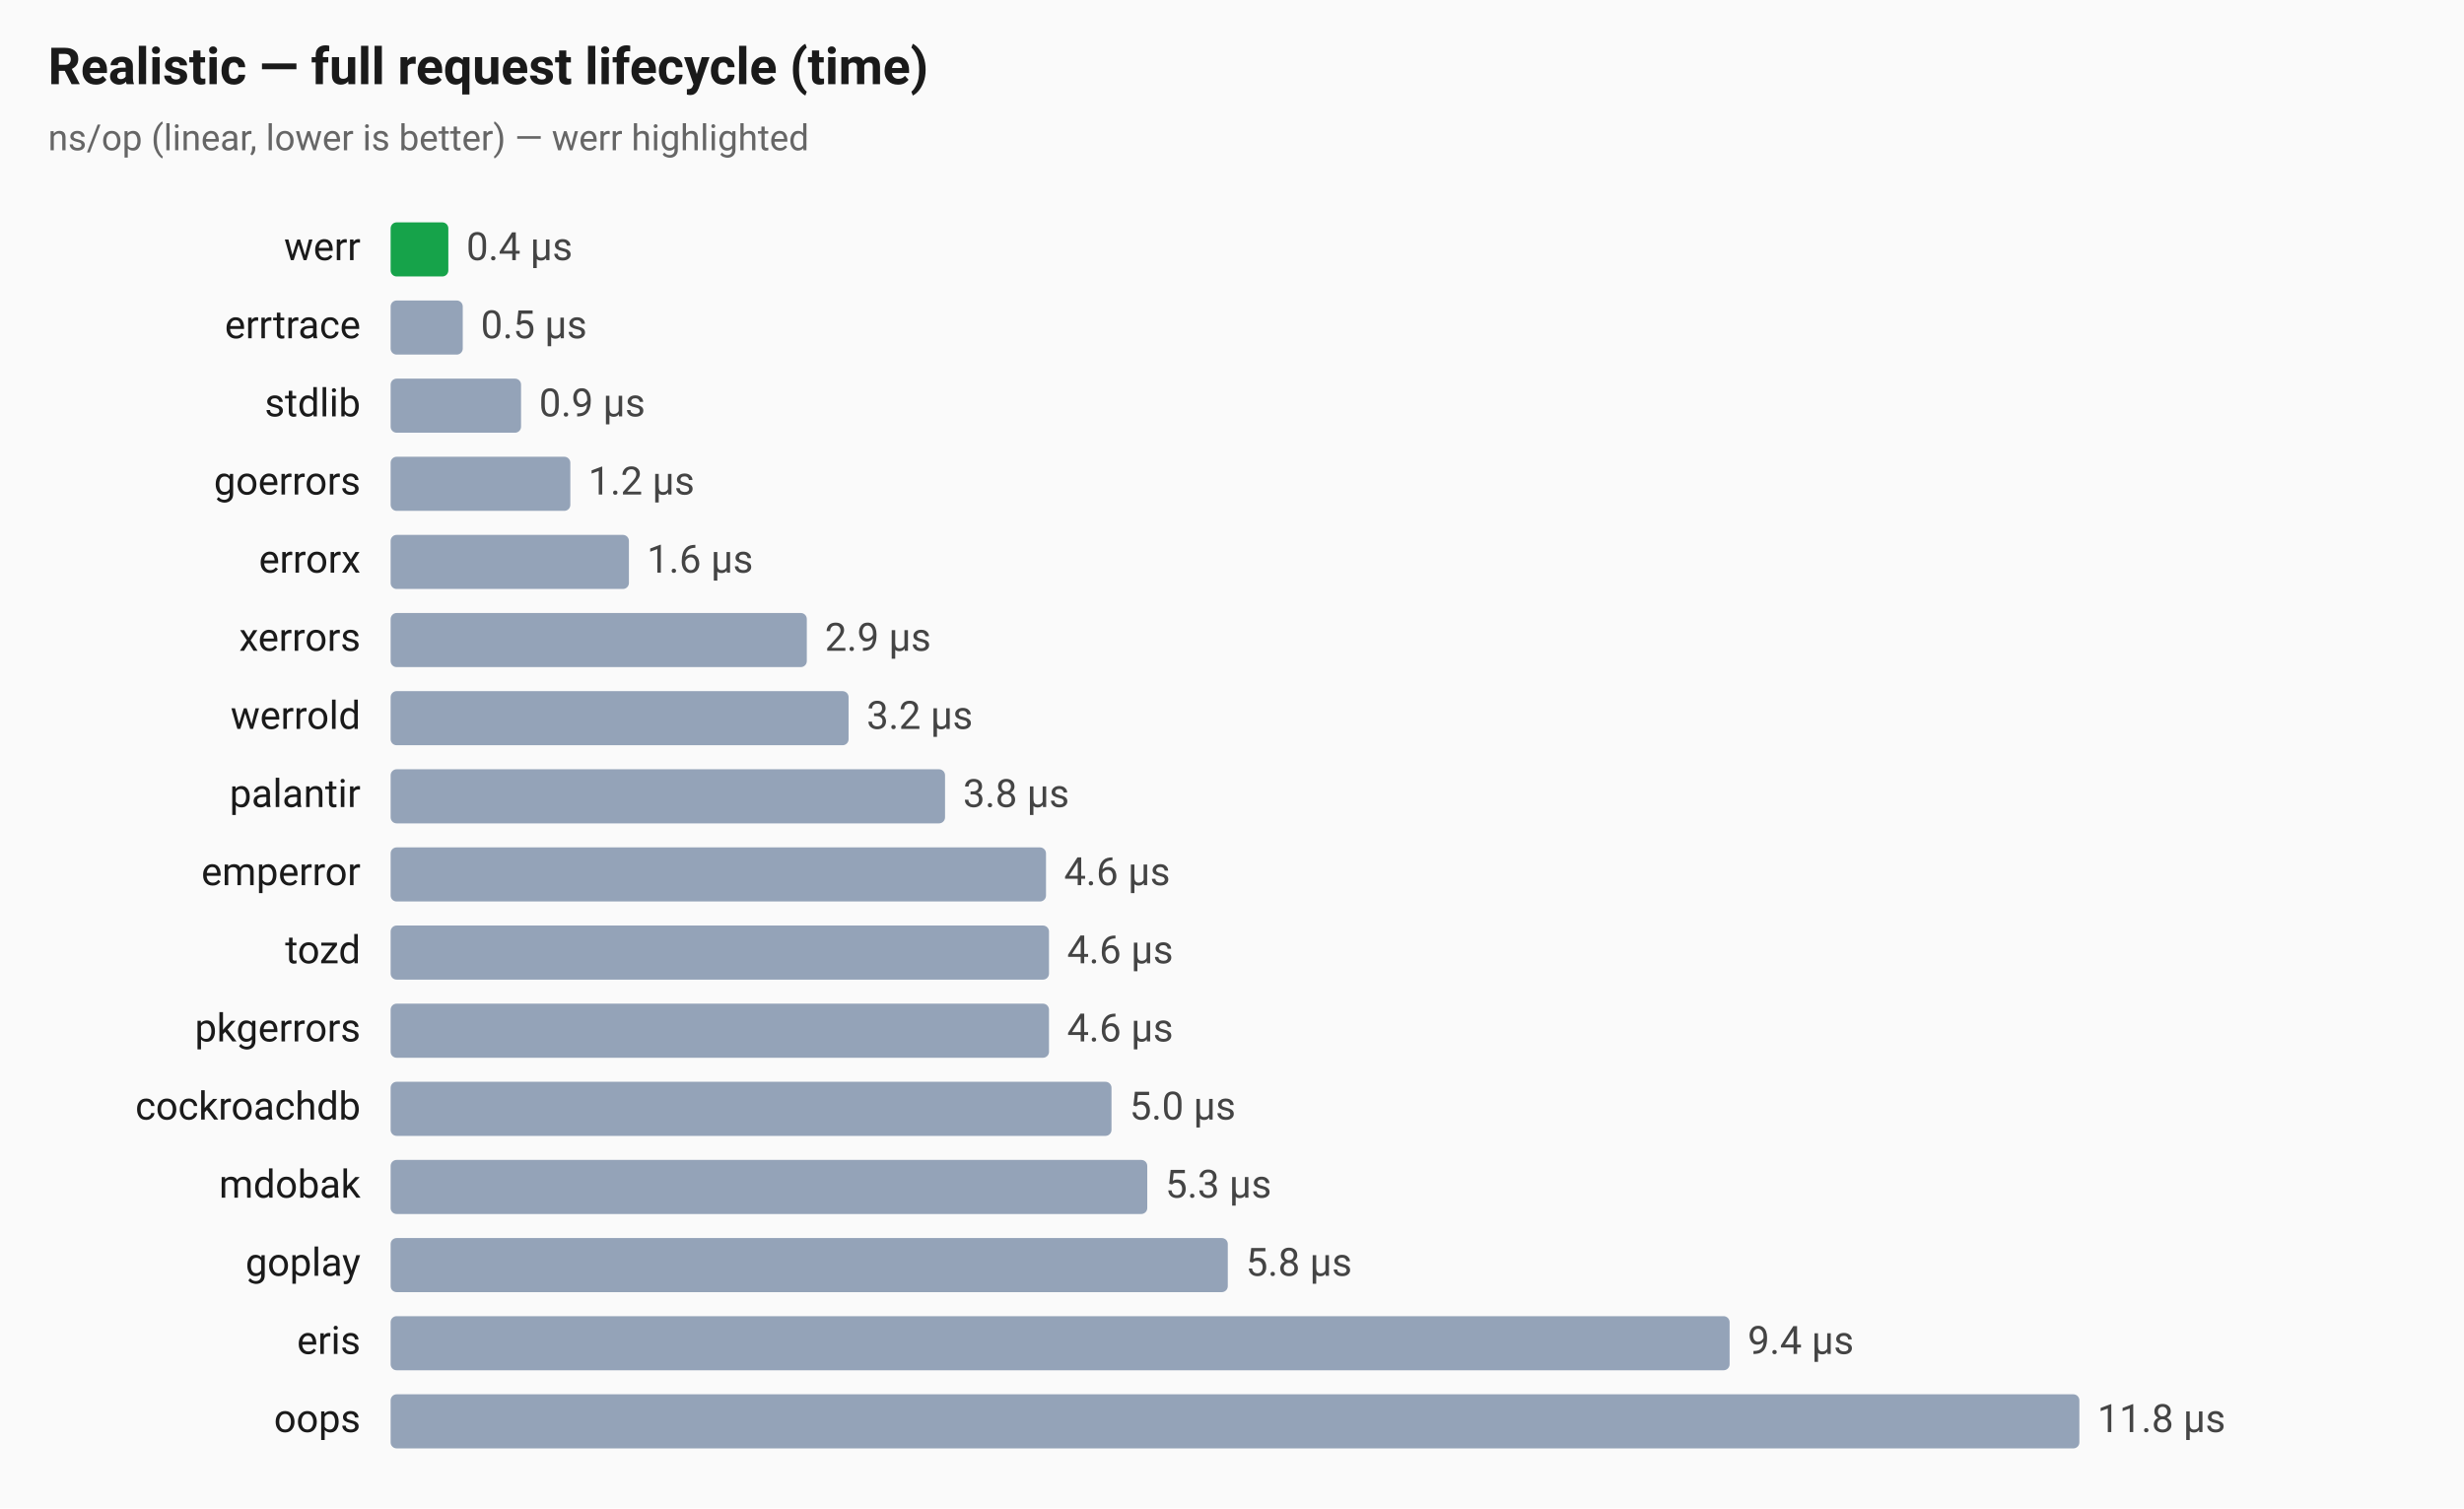
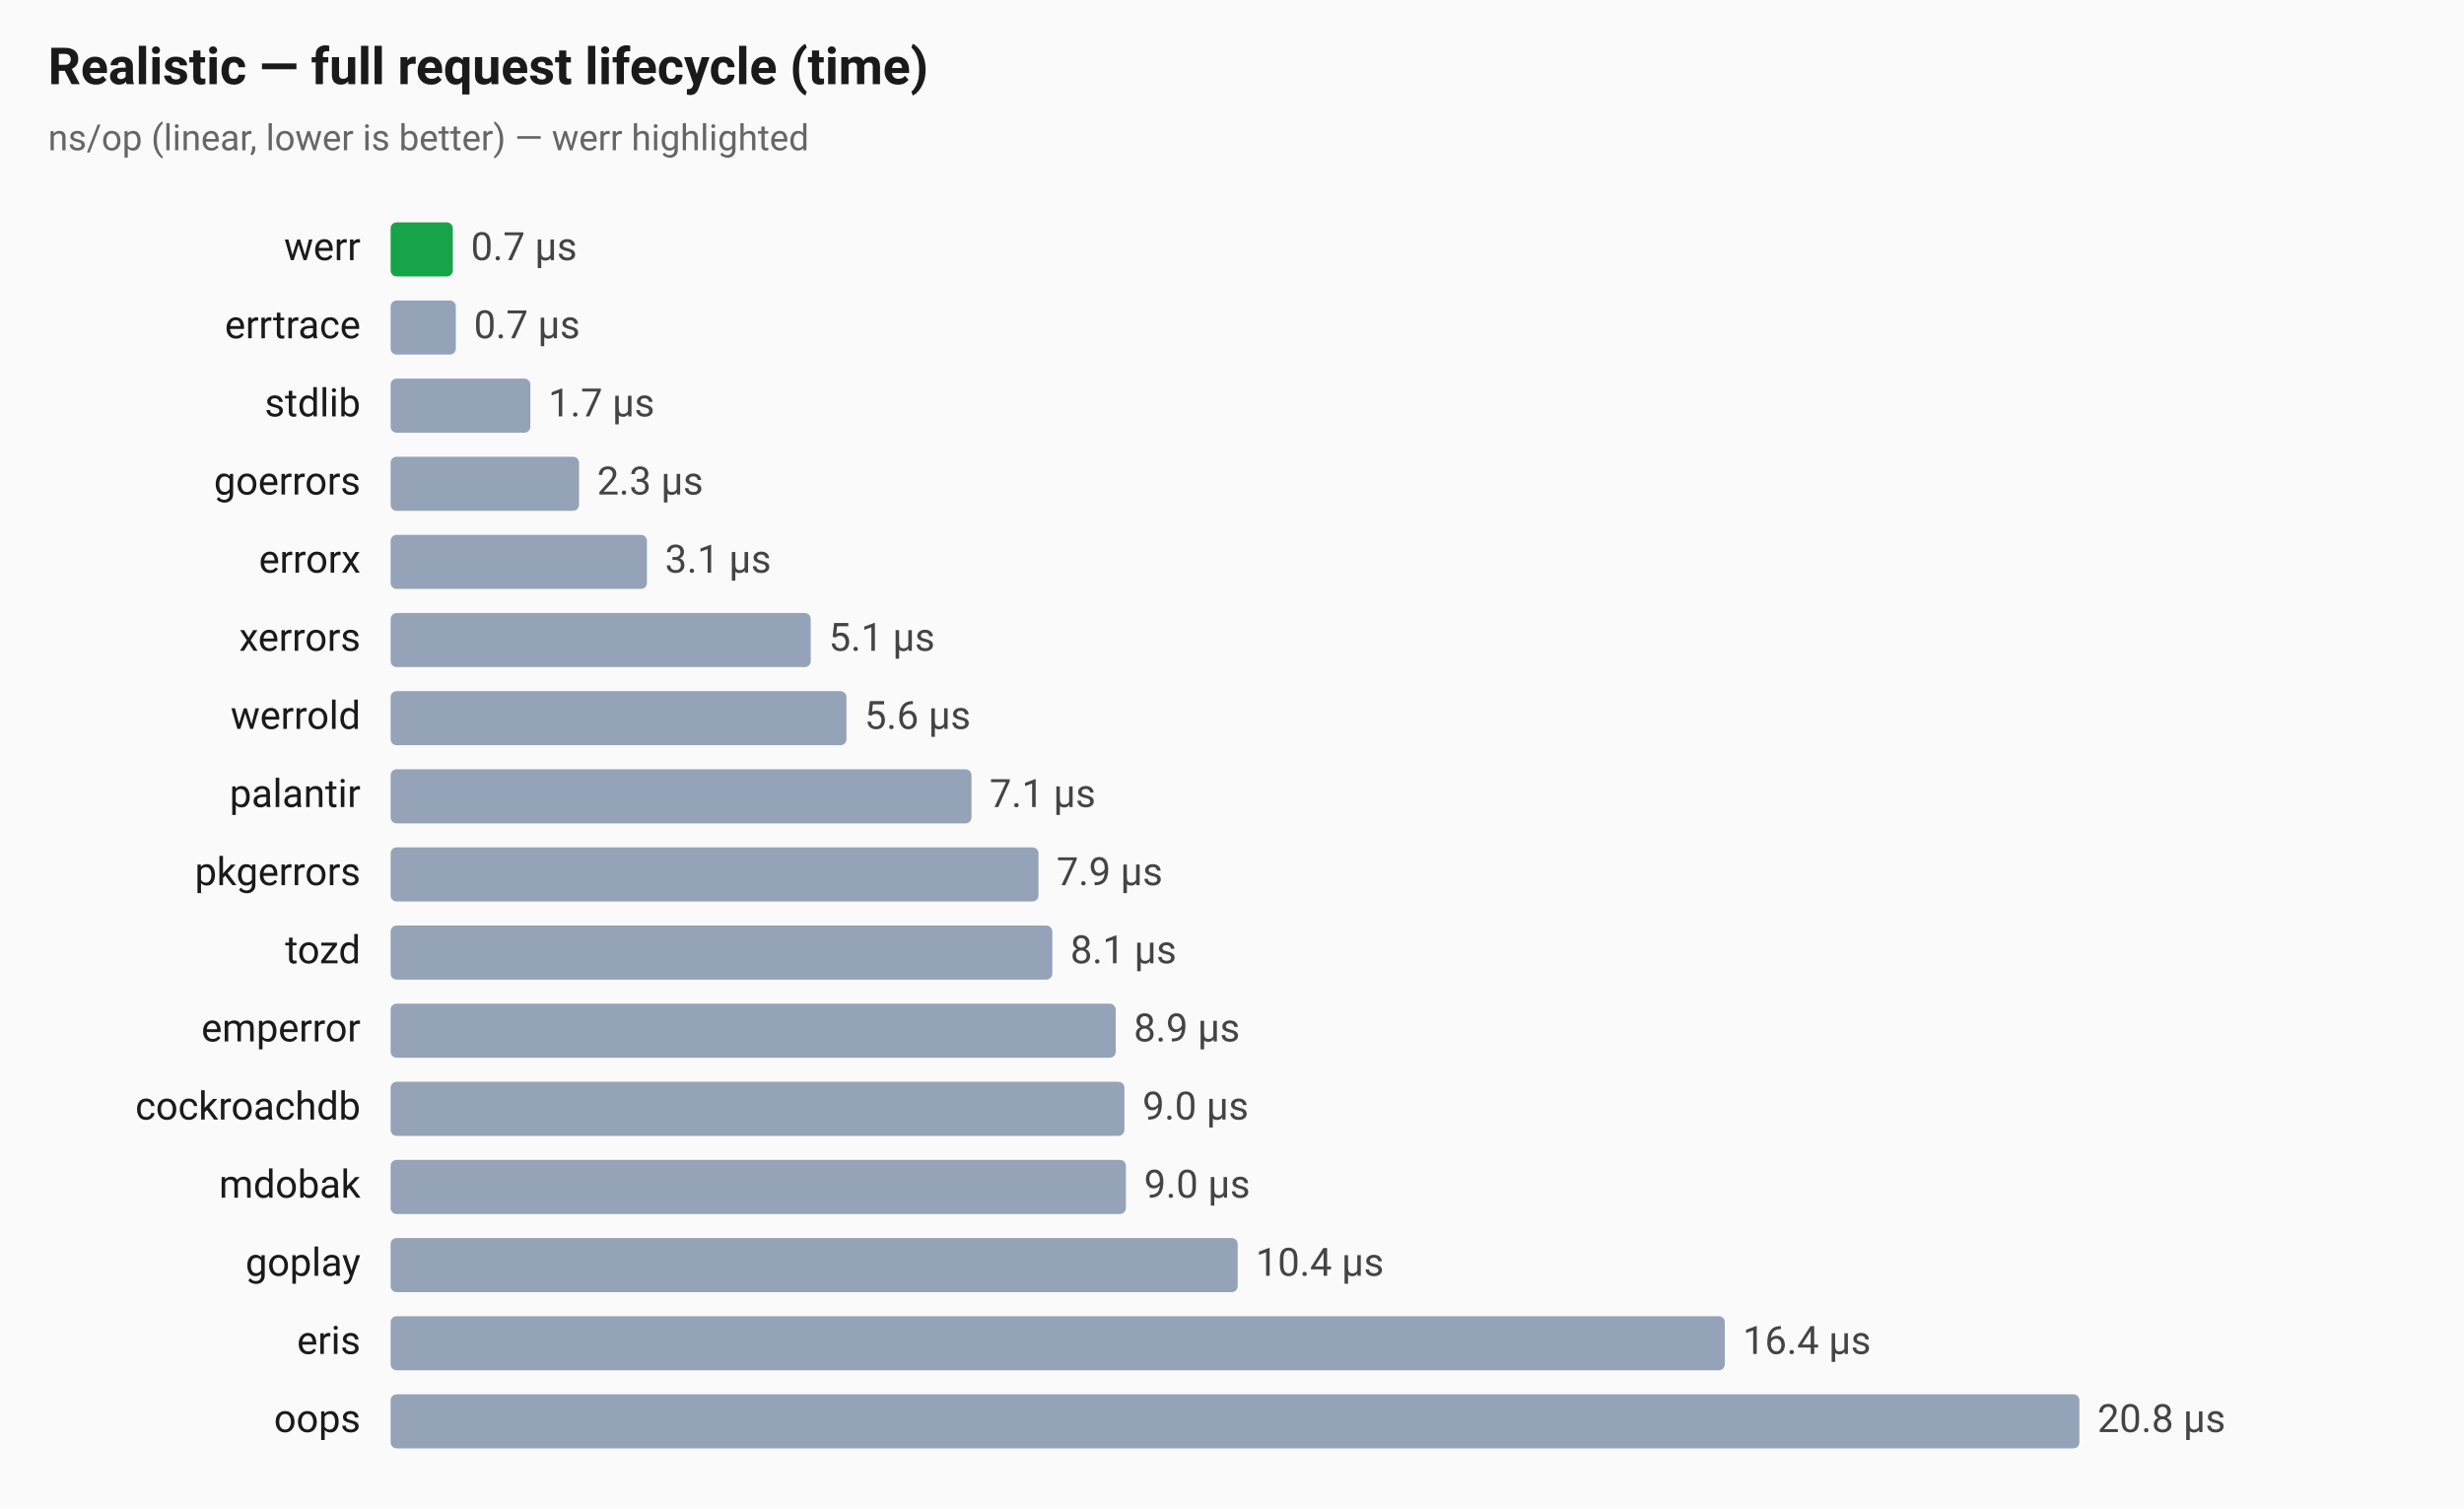
<svg xmlns="http://www.w3.org/2000/svg" width="820" height="502" font-family="-apple-system,BlinkMacSystemFont,Segoe UI,Roboto,sans-serif" font-size="13" fill="#1a1a1a">
  <defs>
    <pattern id="ovf-time" patternUnits="userSpaceOnUse" width="8" height="8" patternTransform="rotate(45)">
      <rect width="8" height="8" fill="#e5e7eb" />
      <line x1="0" y1="0" x2="0" y2="8" stroke="#d1d5db" stroke-width="3" />
    </pattern>
  </defs>
  <rect width="820" height="502" fill="#fafafa" />
  <text x="16" y="28" font-size="17" font-weight="700">Realistic — full request lifecycle (time)</text>
  <text x="16" y="50" font-size="12" fill="#666">ns/op (linear, lower is better) — werr highlighted</text>
  <text x="120" y="83" text-anchor="end" dominant-baseline="middle">werr</text>
-   <rect x="130" y="74" width="19.2" height="18" fill="#16a34a" rx="2" />
-   <text x="155.2" y="83" dominant-baseline="middle" fill="#444">0.4 µs</text>
+   <rect x="130" y="74" width="20.7" height="18" fill="#16a34a" rx="2" />
+   <text x="156.7" y="83" dominant-baseline="middle" fill="#444">0.7 µs</text>
  <text x="120" y="109" text-anchor="end" dominant-baseline="middle">errtrace</text>
-   <rect x="130" y="100" width="24.0" height="18" fill="#94a3b8" rx="2" />
-   <text x="160.0" y="109" dominant-baseline="middle" fill="#444">0.5 µs</text>
+   <rect x="130" y="100" width="21.7" height="18" fill="#94a3b8" rx="2" />
+   <text x="157.7" y="109" dominant-baseline="middle" fill="#444">0.7 µs</text>
  <text x="120" y="135" text-anchor="end" dominant-baseline="middle">stdlib</text>
-   <rect x="130" y="126" width="43.4" height="18" fill="#94a3b8" rx="2" />
-   <text x="179.4" y="135" dominant-baseline="middle" fill="#444">0.9 µs</text>
+   <rect x="130" y="126" width="46.5" height="18" fill="#94a3b8" rx="2" />
+   <text x="182.5" y="135" dominant-baseline="middle" fill="#444">1.7 µs</text>
  <text x="120" y="161" text-anchor="end" dominant-baseline="middle">goerrors</text>
-   <rect x="130" y="152" width="59.8" height="18" fill="#94a3b8" rx="2" />
-   <text x="195.8" y="161" dominant-baseline="middle" fill="#444">1.2 µs</text>
+   <rect x="130" y="152" width="62.7" height="18" fill="#94a3b8" rx="2" />
+   <text x="198.7" y="161" dominant-baseline="middle" fill="#444">2.3 µs</text>
  <text x="120" y="187" text-anchor="end" dominant-baseline="middle">errorx</text>
-   <rect x="130" y="178" width="79.3" height="18" fill="#94a3b8" rx="2" />
-   <text x="215.3" y="187" dominant-baseline="middle" fill="#444">1.6 µs</text>
+   <rect x="130" y="178" width="85.3" height="18" fill="#94a3b8" rx="2" />
+   <text x="221.3" y="187" dominant-baseline="middle" fill="#444">3.1 µs</text>
  <text x="120" y="213" text-anchor="end" dominant-baseline="middle">xerrors</text>
-   <rect x="130" y="204" width="138.5" height="18" fill="#94a3b8" rx="2" />
-   <text x="274.5" y="213" dominant-baseline="middle" fill="#444">2.9 µs</text>
+   <rect x="130" y="204" width="139.8" height="18" fill="#94a3b8" rx="2" />
+   <text x="275.8" y="213" dominant-baseline="middle" fill="#444">5.1 µs</text>
  <text x="120" y="239" text-anchor="end" dominant-baseline="middle">werrold</text>
-   <rect x="130" y="230" width="152.4" height="18" fill="#94a3b8" rx="2" />
-   <text x="288.4" y="239" dominant-baseline="middle" fill="#444">3.2 µs</text>
+   <rect x="130" y="230" width="151.7" height="18" fill="#94a3b8" rx="2" />
+   <text x="287.7" y="239" dominant-baseline="middle" fill="#444">5.6 µs</text>
  <text x="120" y="265" text-anchor="end" dominant-baseline="middle">palantir</text>
-   <rect x="130" y="256" width="184.5" height="18" fill="#94a3b8" rx="2" />
-   <text x="320.5" y="265" dominant-baseline="middle" fill="#444">3.8 µs</text>
-   <text x="120" y="291" text-anchor="end" dominant-baseline="middle">emperror</text>
-   <rect x="130" y="282" width="218.1" height="18" fill="#94a3b8" rx="2" />
-   <text x="354.1" y="291" dominant-baseline="middle" fill="#444">4.6 µs</text>
+   <rect x="130" y="256" width="193.3" height="18" fill="#94a3b8" rx="2" />
+   <text x="329.3" y="265" dominant-baseline="middle" fill="#444">7.1 µs</text>
+   <text x="120" y="291" text-anchor="end" dominant-baseline="middle">pkgerrors</text>
+   <rect x="130" y="282" width="215.6" height="18" fill="#94a3b8" rx="2" />
+   <text x="351.6" y="291" dominant-baseline="middle" fill="#444">7.9 µs</text>
  <text x="120" y="317" text-anchor="end" dominant-baseline="middle">tozd</text>
-   <rect x="130" y="308" width="219.1" height="18" fill="#94a3b8" rx="2" />
-   <text x="355.1" y="317" dominant-baseline="middle" fill="#444">4.6 µs</text>
-   <text x="120" y="343" text-anchor="end" dominant-baseline="middle">pkgerrors</text>
-   <rect x="130" y="334" width="219.1" height="18" fill="#94a3b8" rx="2" />
-   <text x="355.1" y="343" dominant-baseline="middle" fill="#444">4.6 µs</text>
+   <rect x="130" y="308" width="220.2" height="18" fill="#94a3b8" rx="2" />
+   <text x="356.2" y="317" dominant-baseline="middle" fill="#444">8.1 µs</text>
+   <text x="120" y="343" text-anchor="end" dominant-baseline="middle">emperror</text>
+   <rect x="130" y="334" width="241.3" height="18" fill="#94a3b8" rx="2" />
+   <text x="377.3" y="343" dominant-baseline="middle" fill="#444">8.9 µs</text>
  <text x="120" y="369" text-anchor="end" dominant-baseline="middle">cockroachdb</text>
-   <rect x="130" y="360" width="239.9" height="18" fill="#94a3b8" rx="2" />
-   <text x="375.9" y="369" dominant-baseline="middle" fill="#444">5.0 µs</text>
+   <rect x="130" y="360" width="244.2" height="18" fill="#94a3b8" rx="2" />
+   <text x="380.2" y="369" dominant-baseline="middle" fill="#444">9.0 µs</text>
  <text x="120" y="395" text-anchor="end" dominant-baseline="middle">mdobak</text>
-   <rect x="130" y="386" width="251.8" height="18" fill="#94a3b8" rx="2" />
-   <text x="387.8" y="395" dominant-baseline="middle" fill="#444">5.3 µs</text>
+   <rect x="130" y="386" width="244.7" height="18" fill="#94a3b8" rx="2" />
+   <text x="380.7" y="395" dominant-baseline="middle" fill="#444">9.0 µs</text>
  <text x="120" y="421" text-anchor="end" dominant-baseline="middle">goplay</text>
-   <rect x="130" y="412" width="278.6" height="18" fill="#94a3b8" rx="2" />
-   <text x="414.6" y="421" dominant-baseline="middle" fill="#444">5.8 µs</text>
+   <rect x="130" y="412" width="281.9" height="18" fill="#94a3b8" rx="2" />
+   <text x="417.9" y="421" dominant-baseline="middle" fill="#444">10.4 µs</text>
  <text x="120" y="447" text-anchor="end" dominant-baseline="middle">eris</text>
-   <rect x="130" y="438" width="445.6" height="18" fill="#94a3b8" rx="2" />
-   <text x="581.6" y="447" dominant-baseline="middle" fill="#444">9.4 µs</text>
+   <rect x="130" y="438" width="444.0" height="18" fill="#94a3b8" rx="2" />
+   <text x="580.0" y="447" dominant-baseline="middle" fill="#444">16.4 µs</text>
  <text x="120" y="473" text-anchor="end" dominant-baseline="middle">oops</text>
  <rect x="130" y="464" width="562.0" height="18" fill="#94a3b8" rx="2" />
-   <text x="698.0" y="473" dominant-baseline="middle" fill="#444">11.8 µs</text>
+   <text x="698.0" y="473" dominant-baseline="middle" fill="#444">20.8 µs</text>
</svg>
